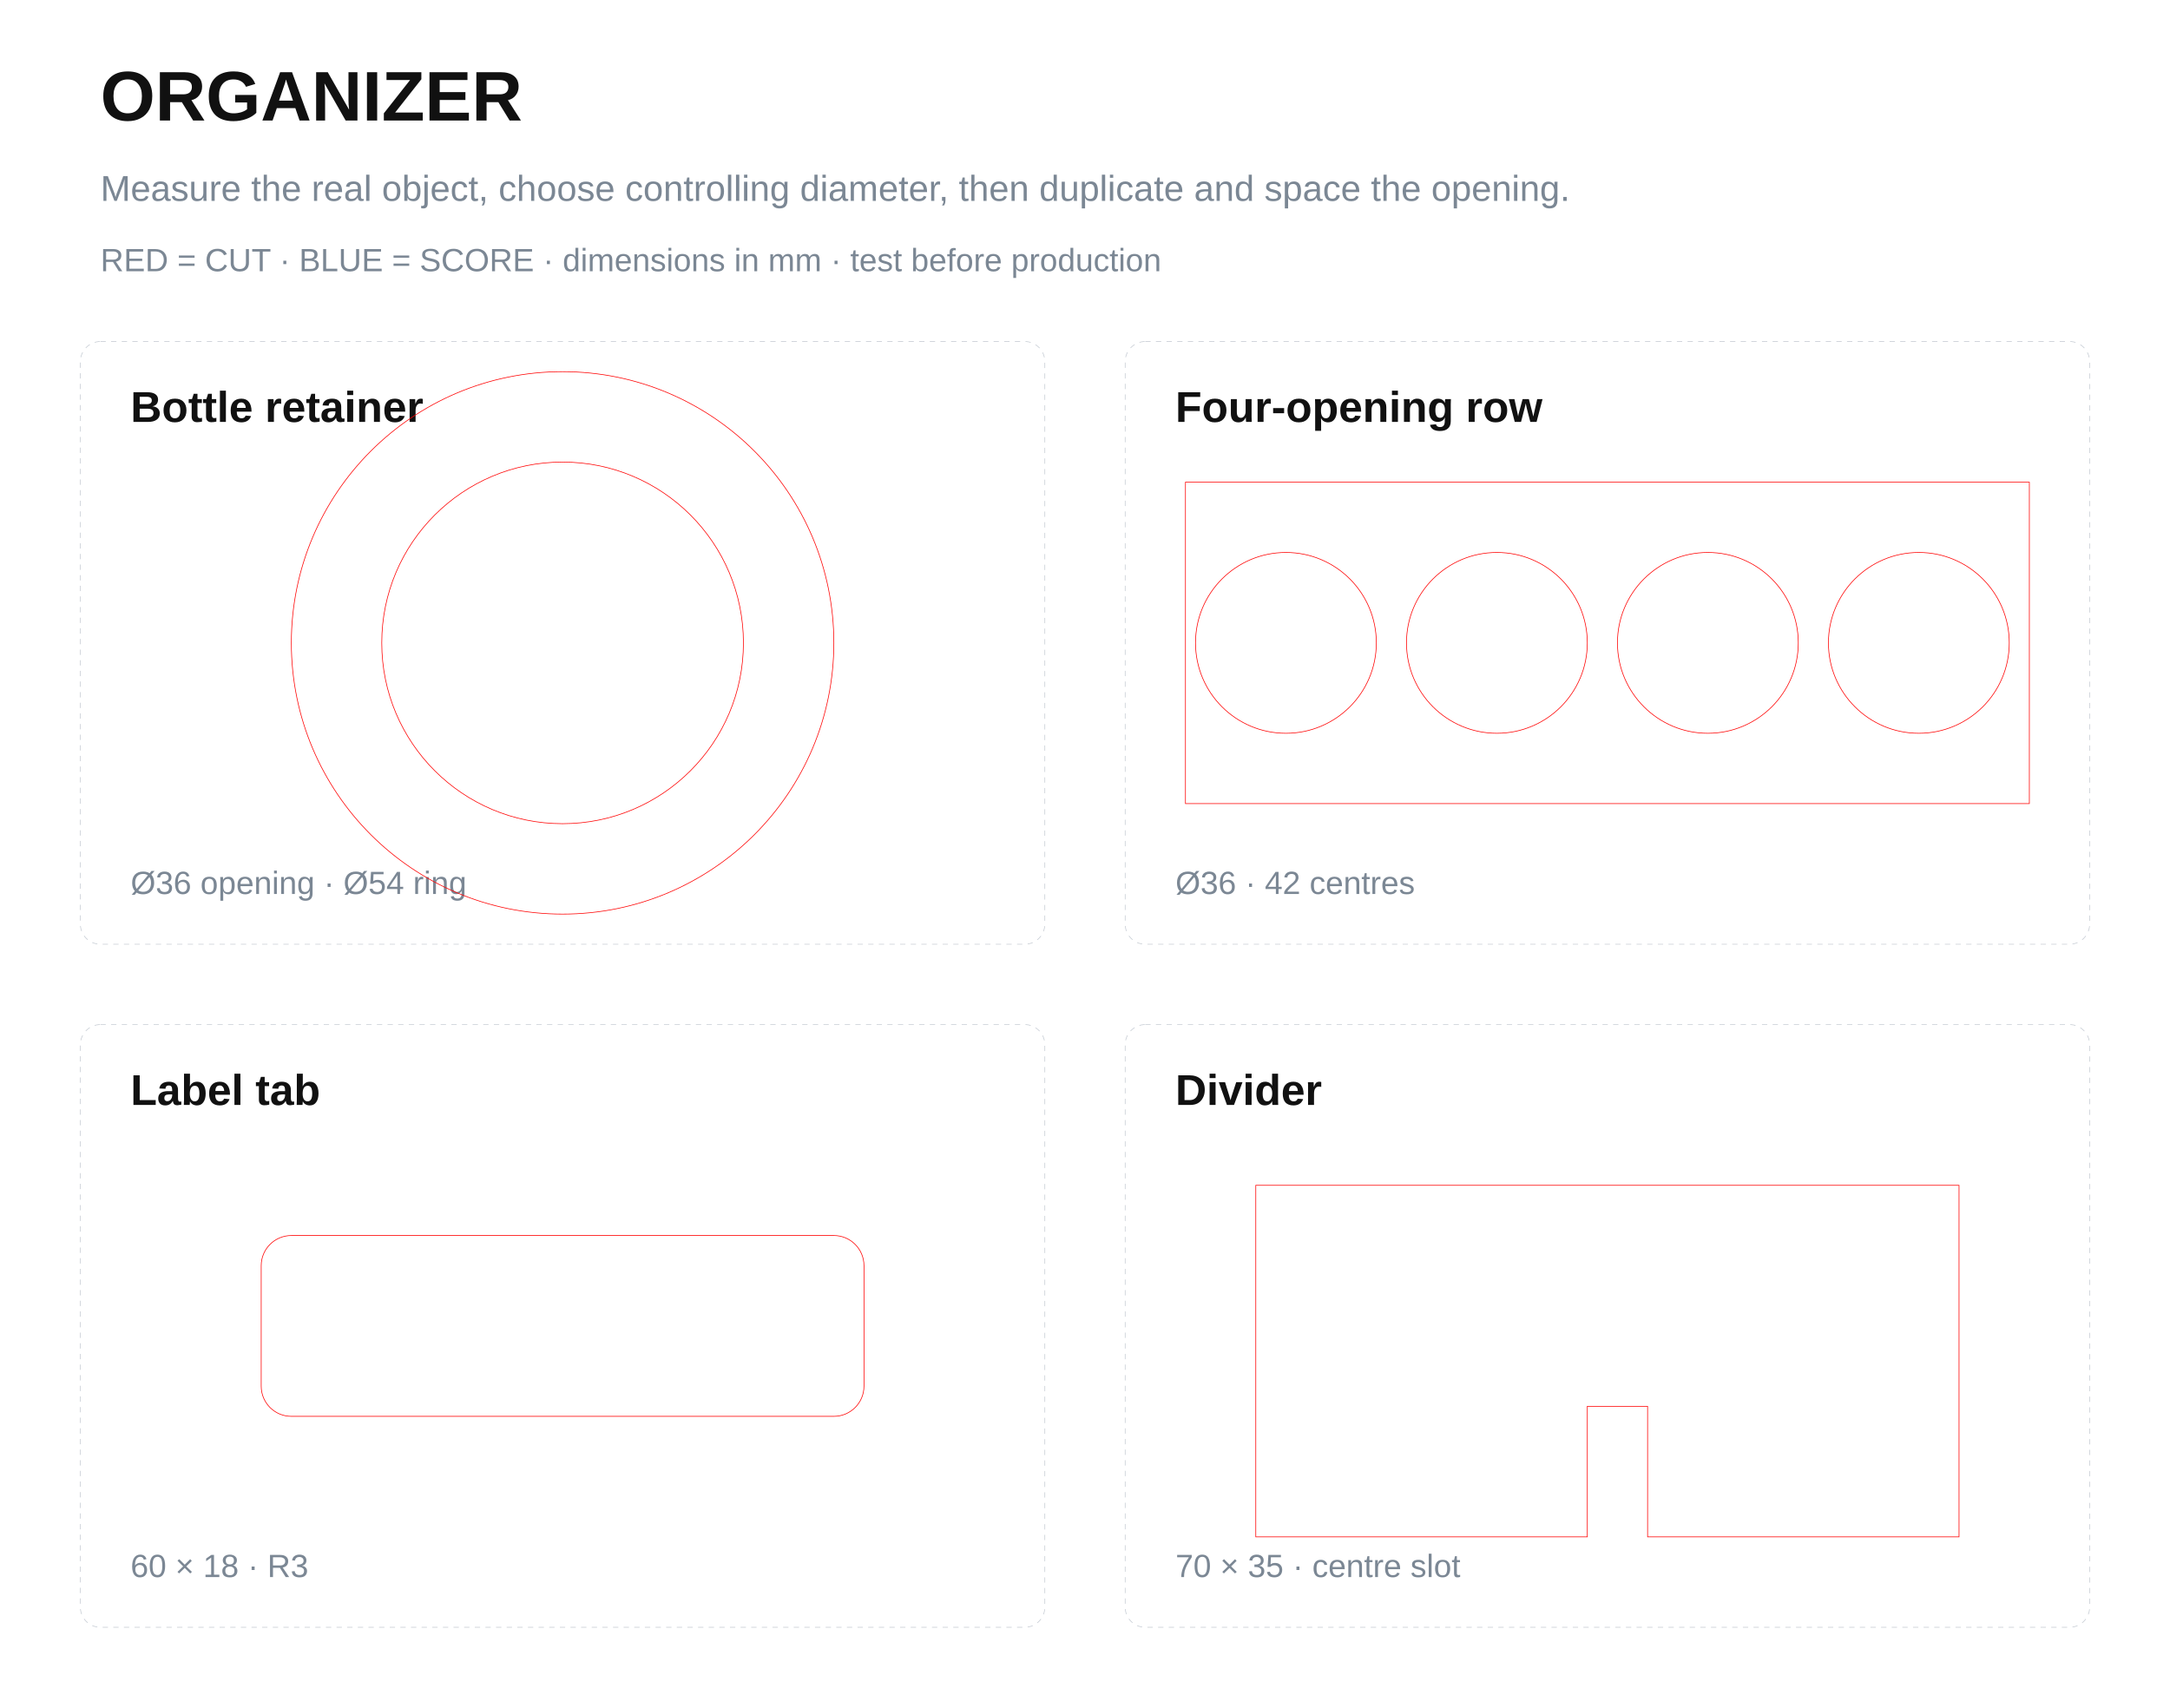
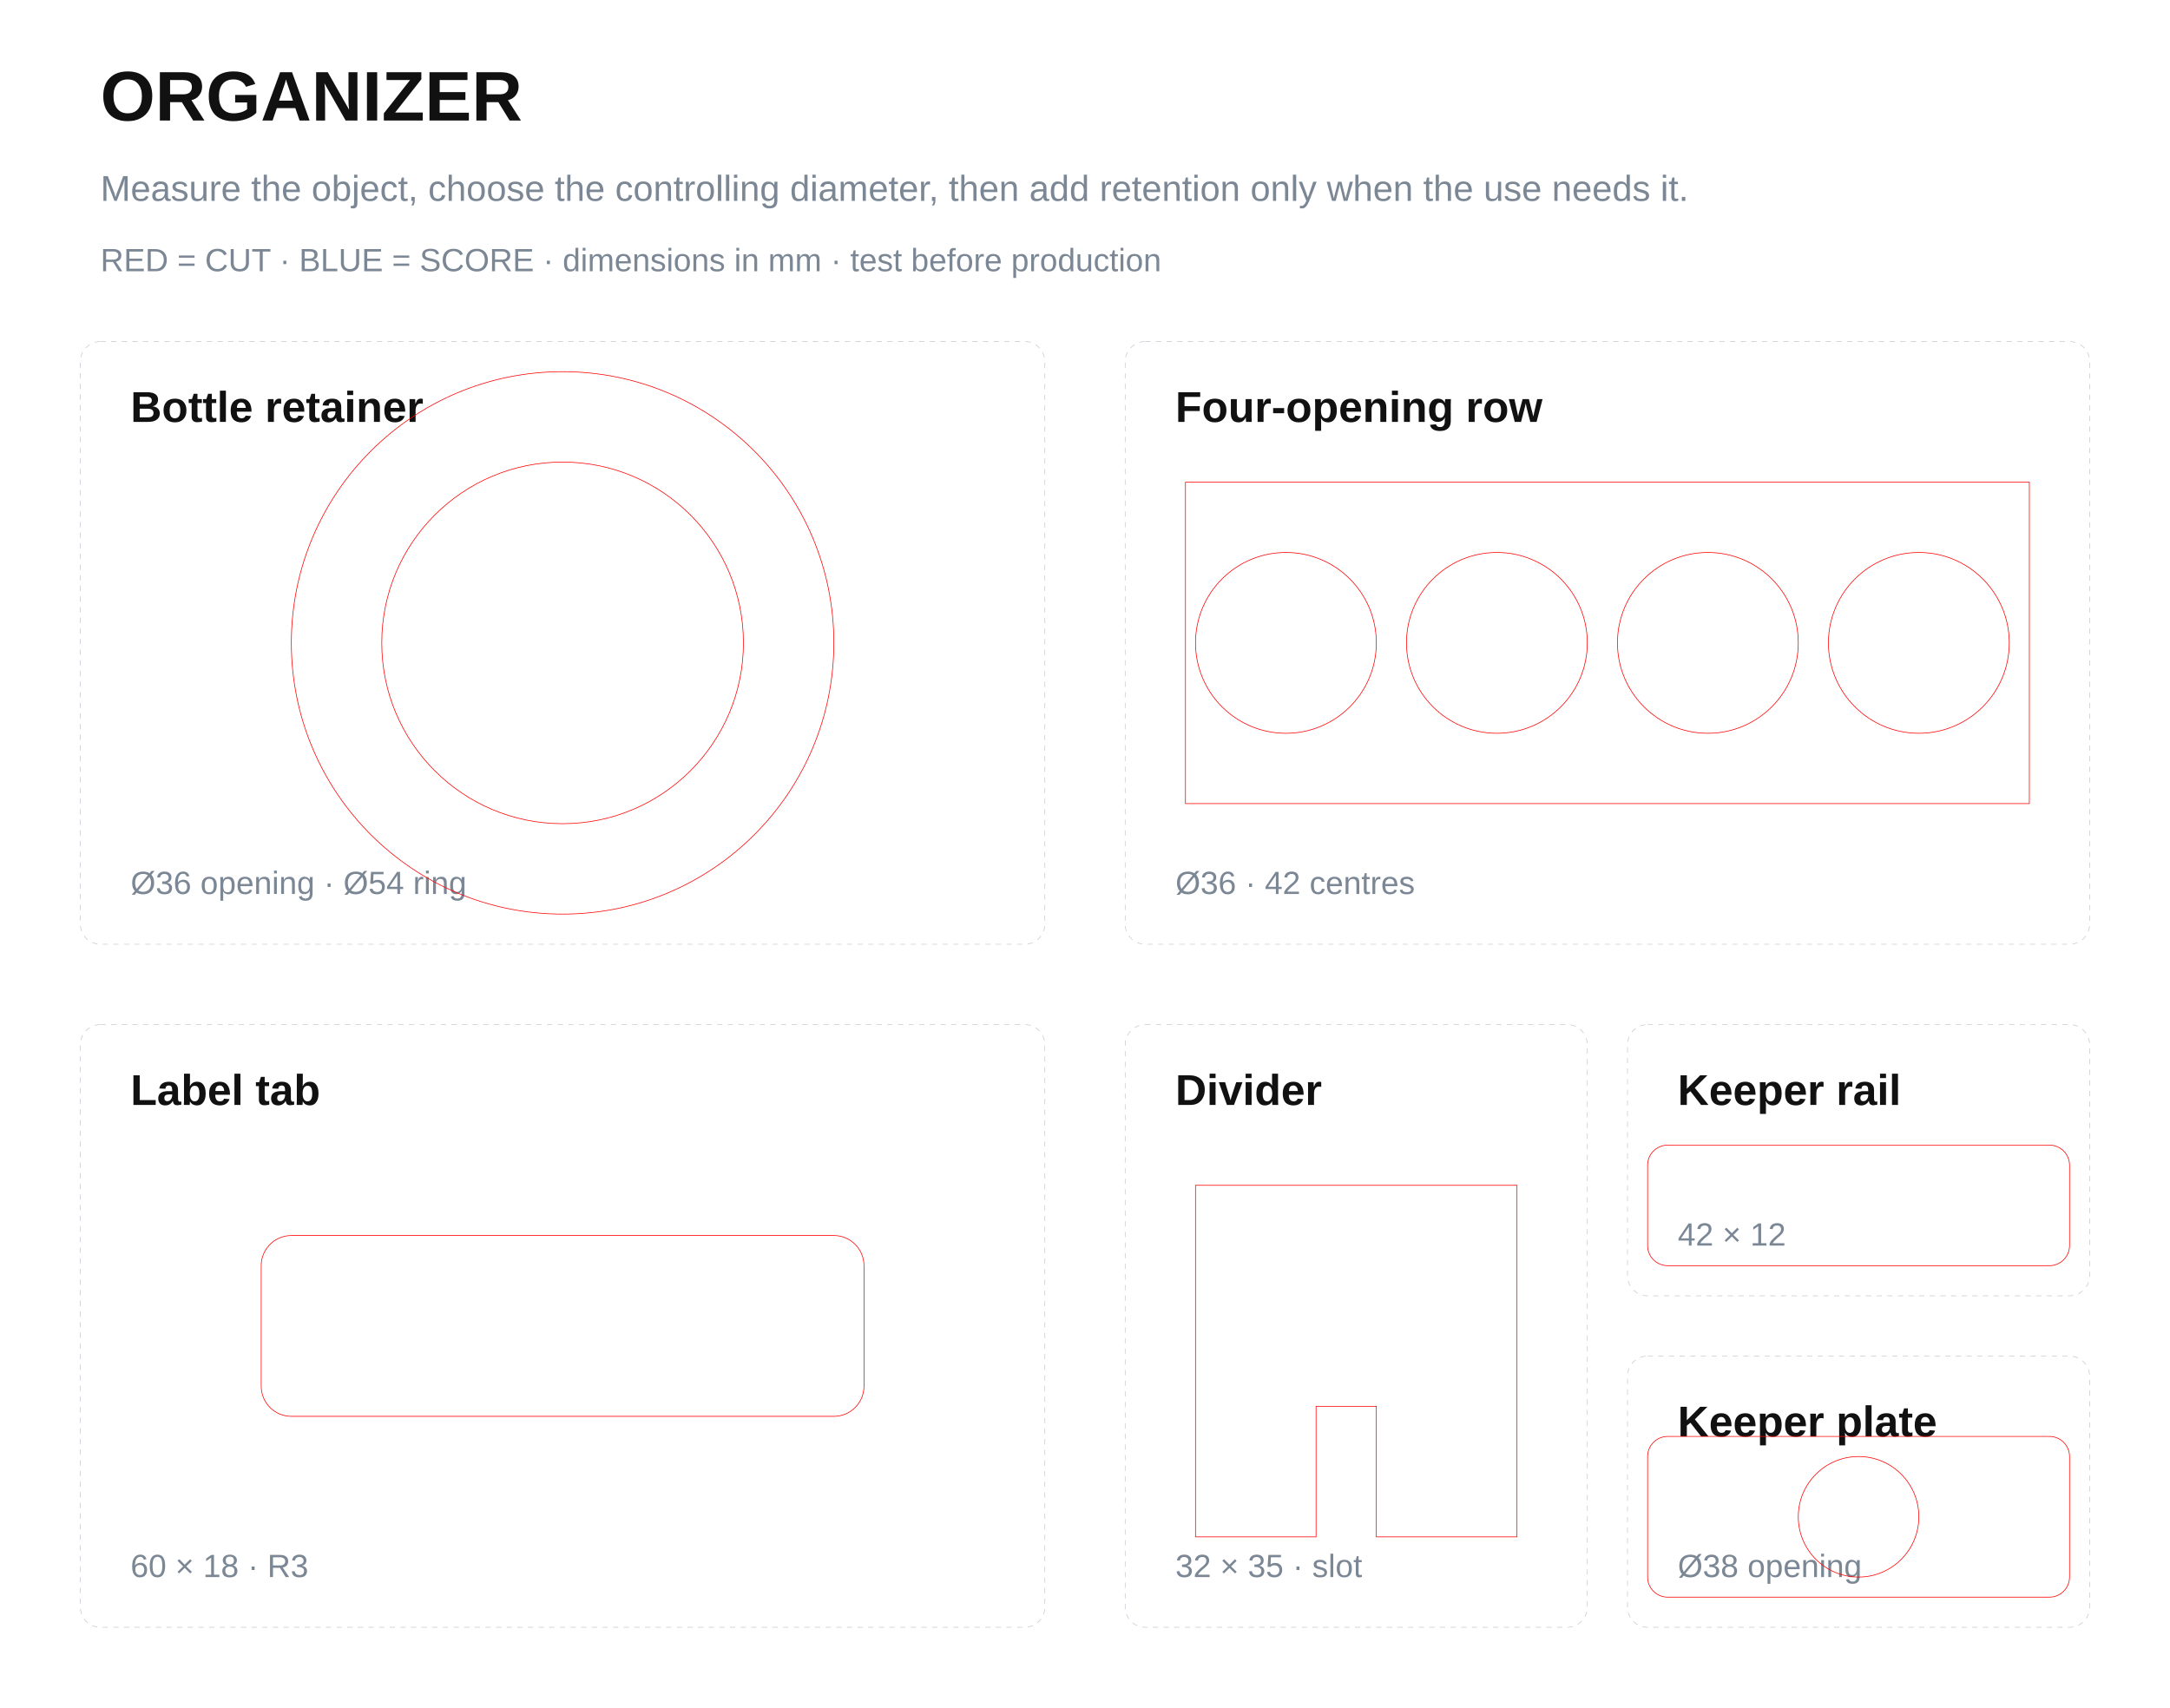
<svg xmlns="http://www.w3.org/2000/svg" width="216mm" height="170mm" viewBox="0 0 216 170">
  <text x="10" y="12" fill="#111111" stroke="none" font-family="Arial, sans-serif" font-size="7" font-weight="700" text-anchor="start" data-role="annotation">ORGANIZER</text>
-   <text x="10" y="20" fill="#7b8794" stroke="none" font-family="Arial, sans-serif" font-size="3.6" font-weight="400" text-anchor="start" data-role="annotation">Measure the real object, choose controlling diameter, then duplicate and space the opening.</text>
+   <text x="10" y="20" fill="#7b8794" stroke="none" font-family="Arial, sans-serif" font-size="3.6" font-weight="400" text-anchor="start" data-role="annotation">Measure the object, choose the controlling diameter, then add retention only when the use needs it.</text>
  <text x="10" y="27" fill="#7b8794" stroke="none" font-family="Arial, sans-serif" font-size="3.2" font-weight="400" text-anchor="start" data-role="annotation">RED = CUT · BLUE = SCORE · dimensions in mm · test before production</text>
  <g id="component-bottle-retainer" aria-label="Bottle retainer" data-opening-mm="36" data-outer-mm="54">
    <rect x="8" y="34" width="96" height="60" rx="2" ry="2" fill="none" stroke="#c5cbd3" stroke-width="0.25" vector-effect="non-scaling-stroke" stroke-dasharray="2 2" data-operation="ENGRAVE" />
    <text x="13" y="42" fill="#111111" stroke="none" font-family="Arial, sans-serif" font-size="4.3" font-weight="700" text-anchor="start" data-role="annotation">Bottle retainer</text>
    <text x="13" y="89" fill="#7b8794" stroke="none" font-family="Arial, sans-serif" font-size="3.2" font-weight="400" text-anchor="start" data-role="annotation">Ø36 opening · Ø54 ring</text>
    <circle cx="56" cy="64" r="27" fill="none" stroke="#ff0000" stroke-width="0.25" vector-effect="non-scaling-stroke" data-operation="CUT" />
    <circle cx="56" cy="64" r="18" fill="none" stroke="#ff0000" stroke-width="0.25" vector-effect="non-scaling-stroke" data-operation="CUT" />
  </g>
  <g id="component-four-opening-row" aria-label="Four-opening row" data-opening-mm="18" data-spacing-mm="21" data-usage-note="Half-scale study; scale dimensions numerically.">
    <rect x="112" y="34" width="96" height="60" rx="2" ry="2" fill="none" stroke="#c5cbd3" stroke-width="0.25" vector-effect="non-scaling-stroke" stroke-dasharray="2 2" data-operation="ENGRAVE" />
    <text x="117" y="42" fill="#111111" stroke="none" font-family="Arial, sans-serif" font-size="4.3" font-weight="700" text-anchor="start" data-role="annotation">Four-opening row</text>
    <text x="117" y="89" fill="#7b8794" stroke="none" font-family="Arial, sans-serif" font-size="3.2" font-weight="400" text-anchor="start" data-role="annotation">Ø36 · 42 centres</text>
    <rect x="118" y="48" width="84" height="32" fill="none" stroke="#ff0000" stroke-width="0.25" vector-effect="non-scaling-stroke" data-operation="CUT" />
    <circle cx="128" cy="64" r="9" fill="none" stroke="#ff0000" stroke-width="0.25" vector-effect="non-scaling-stroke" data-operation="CUT" />
    <circle cx="149" cy="64" r="9" fill="none" stroke="#ff0000" stroke-width="0.25" vector-effect="non-scaling-stroke" data-operation="CUT" />
    <circle cx="170" cy="64" r="9" fill="none" stroke="#ff0000" stroke-width="0.25" vector-effect="non-scaling-stroke" data-operation="CUT" />
    <circle cx="191" cy="64" r="9" fill="none" stroke="#ff0000" stroke-width="0.25" vector-effect="non-scaling-stroke" data-operation="CUT" />
  </g>
  <g id="component-label-tab" aria-label="Label tab" data-width-mm="60" data-height-mm="18">
    <rect x="8" y="102" width="96" height="60" rx="2" ry="2" fill="none" stroke="#c5cbd3" stroke-width="0.25" vector-effect="non-scaling-stroke" stroke-dasharray="2 2" data-operation="ENGRAVE" />
    <text x="13" y="110" fill="#111111" stroke="none" font-family="Arial, sans-serif" font-size="4.3" font-weight="700" text-anchor="start" data-role="annotation">Label tab</text>
    <text x="13" y="157" fill="#7b8794" stroke="none" font-family="Arial, sans-serif" font-size="3.2" font-weight="400" text-anchor="start" data-role="annotation">60 × 18 · R3</text>
    <rect x="26" y="123" width="60" height="18" rx="3" ry="3" fill="none" stroke="#ff0000" stroke-width="0.25" vector-effect="non-scaling-stroke" data-operation="CUT" />
  </g>
-   <g id="component-divider" aria-label="Divider" data-width-mm="70" data-height-mm="35" data-slot-width-mm="6">
-     <rect x="112" y="102" width="96" height="60" rx="2" ry="2" fill="none" stroke="#c5cbd3" stroke-width="0.25" vector-effect="non-scaling-stroke" stroke-dasharray="2 2" data-operation="ENGRAVE" />
+   <g id="component-divider" aria-label="Divider" data-width-mm="32" data-height-mm="35" data-slot-width-mm="6">
+     <rect x="112" y="102" width="46" height="60" rx="2" ry="2" fill="none" stroke="#c5cbd3" stroke-width="0.25" vector-effect="non-scaling-stroke" stroke-dasharray="2 2" data-operation="ENGRAVE" />
    <text x="117" y="110" fill="#111111" stroke="none" font-family="Arial, sans-serif" font-size="4.3" font-weight="700" text-anchor="start" data-role="annotation">Divider</text>
-     <text x="117" y="157" fill="#7b8794" stroke="none" font-family="Arial, sans-serif" font-size="3.2" font-weight="400" text-anchor="start" data-role="annotation">70 × 35 · centre slot</text>
-     <path d="M 125 118 H 195 V 153 H 164 V 140 H 158 V 153 H 125 Z" fill="none" stroke="#ff0000" stroke-width="0.25" vector-effect="non-scaling-stroke" data-operation="CUT" />
+     <text x="117" y="157" fill="#7b8794" stroke="none" font-family="Arial, sans-serif" font-size="3.2" font-weight="400" text-anchor="start" data-role="annotation">32 × 35 · slot</text>
+     <path d="M 119 118 H 151 V 153 H 137 V 140 H 131 V 153 H 119 Z" fill="none" stroke="#ff0000" stroke-width="0.25" vector-effect="non-scaling-stroke" data-operation="CUT" />
+   </g>
+   <g id="component-keeper-rail" aria-label="Keeper rail" data-width-mm="42" data-height-mm="12" data-semantic="removable-retention">
+     <rect x="162" y="102" width="46" height="27" rx="2" ry="2" fill="none" stroke="#c5cbd3" stroke-width="0.25" vector-effect="non-scaling-stroke" stroke-dasharray="2 2" data-operation="ENGRAVE" />
+     <text x="167" y="110" fill="#111111" stroke="none" font-family="Arial, sans-serif" font-size="4.3" font-weight="700" text-anchor="start" data-role="annotation">Keeper rail</text>
+     <text x="167" y="124" fill="#7b8794" stroke="none" font-family="Arial, sans-serif" font-size="3.2" font-weight="400" text-anchor="start" data-role="annotation">42 × 12</text>
+     <rect x="164" y="114" width="42" height="12" rx="2" ry="2" fill="none" stroke="#ff0000" stroke-width="0.25" vector-effect="non-scaling-stroke" data-operation="CUT" />
+   </g>
+   <g id="component-keeper-plate" aria-label="Keeper plate" data-opening-mm="12" data-usage-note="Scale from measured body/cap; keep removable.">
+     <rect x="162" y="135" width="46" height="27" rx="2" ry="2" fill="none" stroke="#c5cbd3" stroke-width="0.25" vector-effect="non-scaling-stroke" stroke-dasharray="2 2" data-operation="ENGRAVE" />
+     <text x="167" y="143" fill="#111111" stroke="none" font-family="Arial, sans-serif" font-size="4.3" font-weight="700" text-anchor="start" data-role="annotation">Keeper plate</text>
+     <text x="167" y="157" fill="#7b8794" stroke="none" font-family="Arial, sans-serif" font-size="3.2" font-weight="400" text-anchor="start" data-role="annotation">Ø38 opening</text>
+     <rect x="164" y="143" width="42" height="16" rx="2" ry="2" fill="none" stroke="#ff0000" stroke-width="0.25" vector-effect="non-scaling-stroke" data-operation="CUT" />
+     <circle cx="185" cy="151" r="6" fill="none" stroke="#ff0000" stroke-width="0.25" vector-effect="non-scaling-stroke" data-operation="CUT" />
  </g>
</svg>
